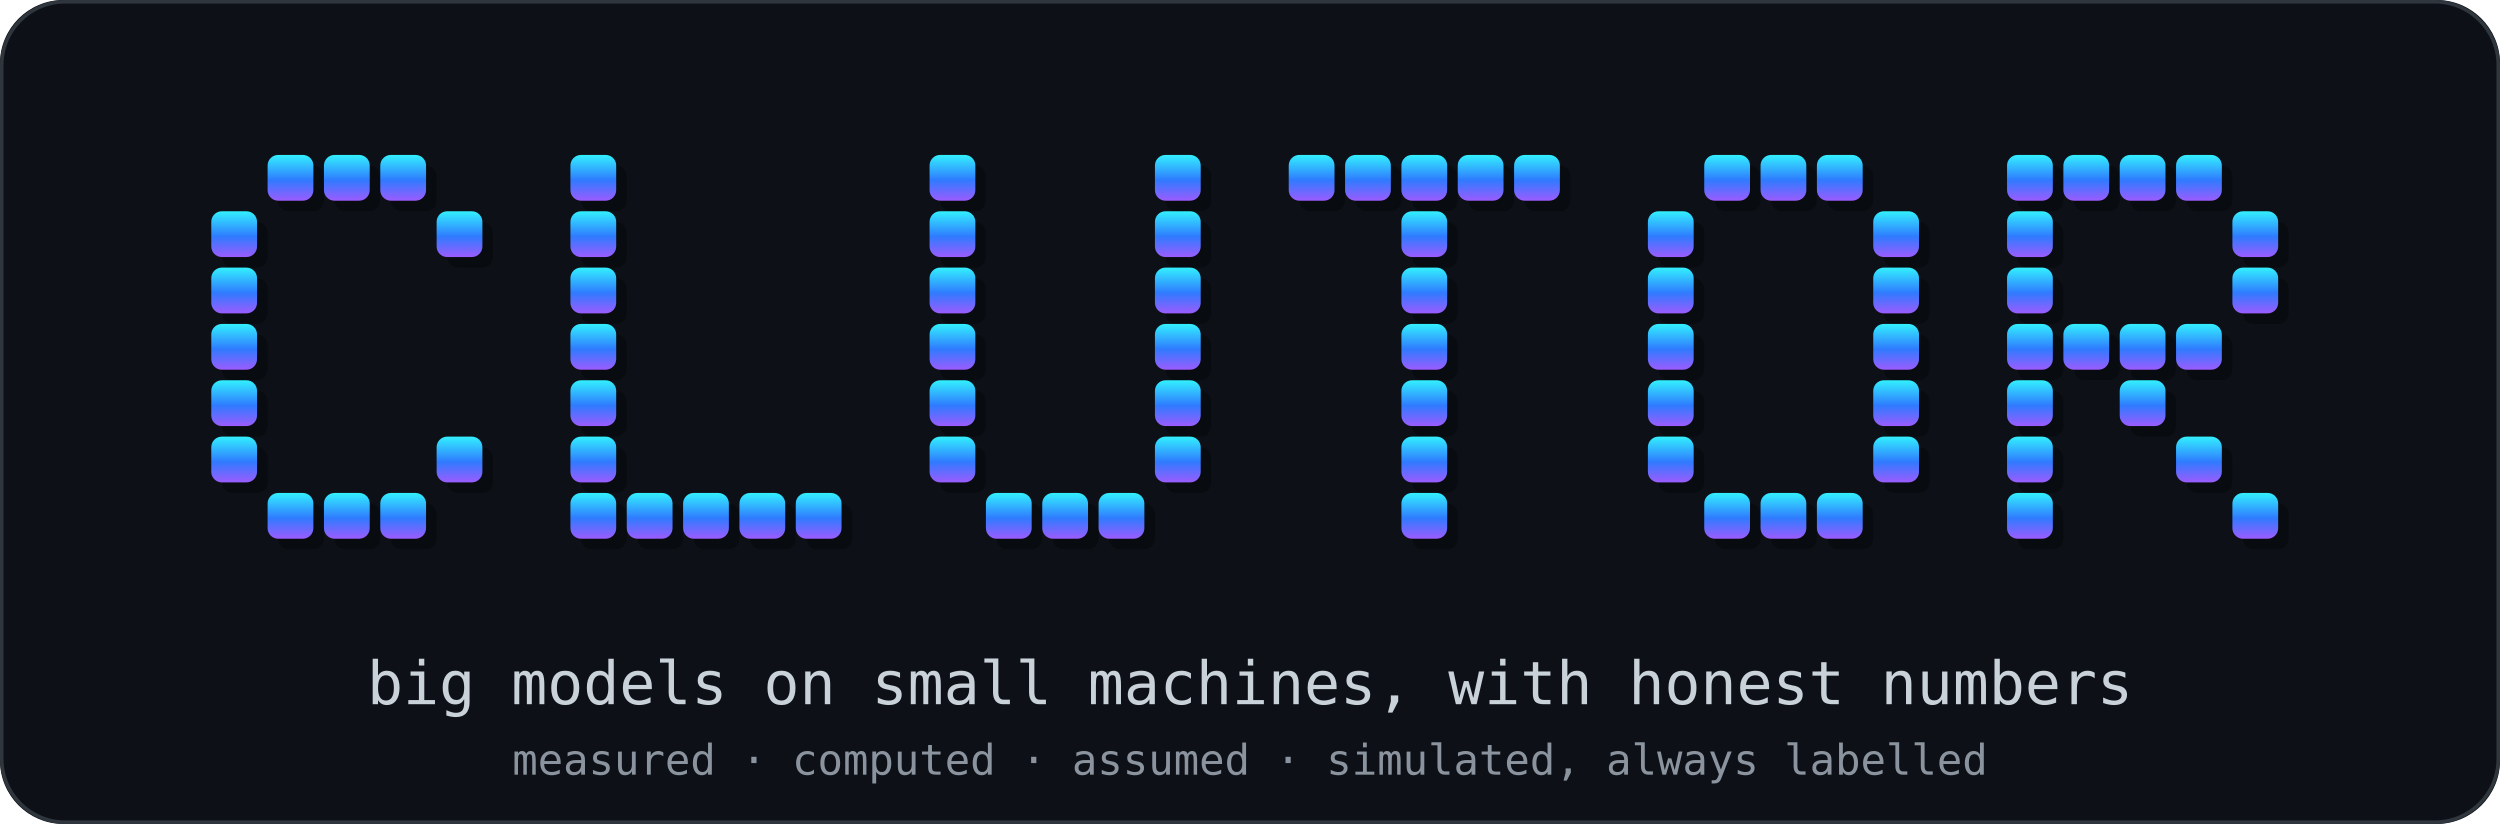
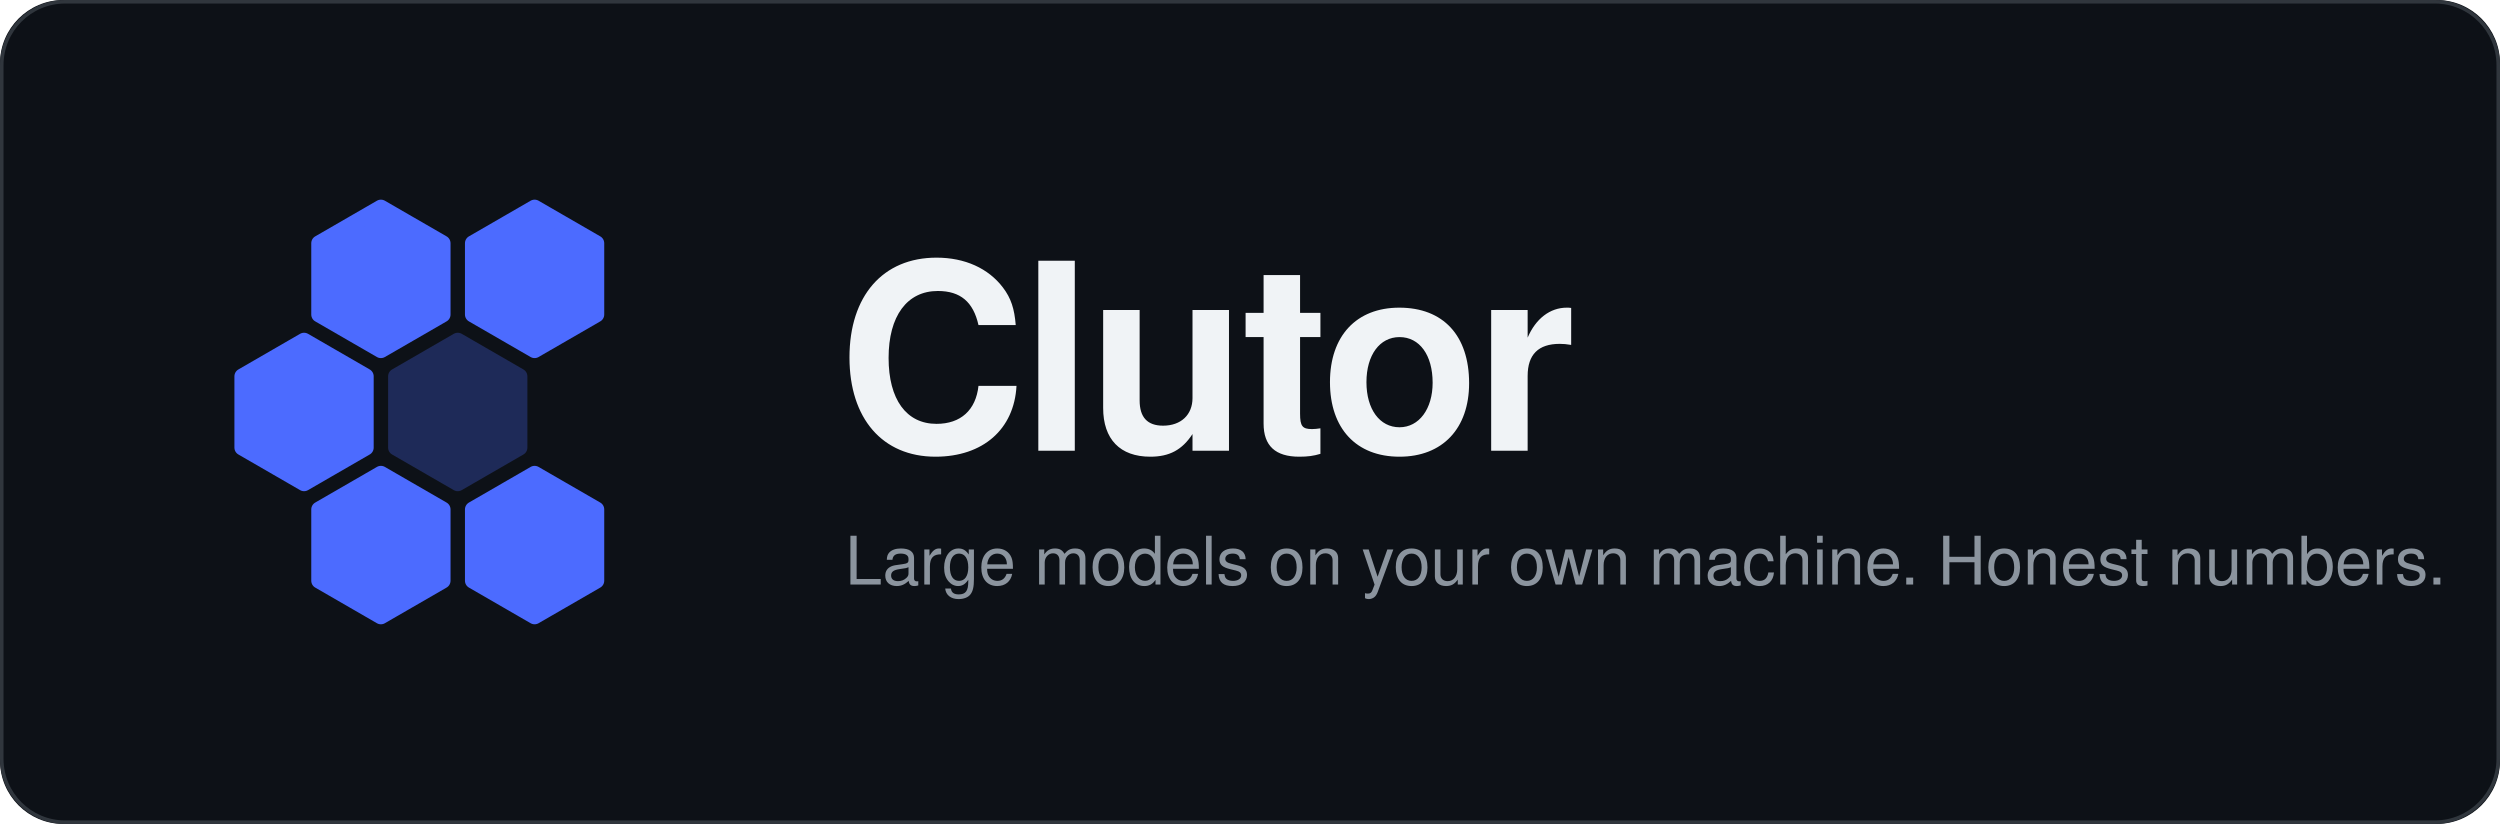
<svg xmlns="http://www.w3.org/2000/svg" width="710" height="234" viewBox="0 0 710 234" role="img" aria-labelledby="t">
-   <defs>
-     <linearGradient id="g" x1="0" y1="0" x2="0" y2="1">
-       <stop offset="0" stop-color="#33f0ff" />
-       <stop offset=".55" stop-color="#2f7bff" />
-       <stop offset="1" stop-color="#9b5cff" />
-     </linearGradient>
-   </defs>
  <rect width="710" height="234" rx="18" fill="#0d1117" />
  <rect x=".5" y=".5" width="709" height="233" rx="18" fill="none" stroke="#30363d" />
-   <rect x="79" y="47" width="13" height="13" rx="3" fill="#000" opacity=".35" />
-   <rect x="76" y="44" width="13" height="13" rx="3" fill="url(#g)" />
-   <rect x="95" y="47" width="13" height="13" rx="3" fill="#000" opacity=".35" />
-   <rect x="92" y="44" width="13" height="13" rx="3" fill="url(#g)" />
-   <rect x="111" y="47" width="13" height="13" rx="3" fill="#000" opacity=".35" />
-   <rect x="108" y="44" width="13" height="13" rx="3" fill="url(#g)" />
-   <rect x="63" y="63" width="13" height="13" rx="3" fill="#000" opacity=".35" />
-   <rect x="60" y="60" width="13" height="13" rx="3" fill="url(#g)" />
-   <rect x="127" y="63" width="13" height="13" rx="3" fill="#000" opacity=".35" />
-   <rect x="124" y="60" width="13" height="13" rx="3" fill="url(#g)" />
-   <rect x="63" y="79" width="13" height="13" rx="3" fill="#000" opacity=".35" />
-   <rect x="60" y="76" width="13" height="13" rx="3" fill="url(#g)" />
-   <rect x="63" y="95" width="13" height="13" rx="3" fill="#000" opacity=".35" />
-   <rect x="60" y="92" width="13" height="13" rx="3" fill="url(#g)" />
-   <rect x="63" y="111" width="13" height="13" rx="3" fill="#000" opacity=".35" />
-   <rect x="60" y="108" width="13" height="13" rx="3" fill="url(#g)" />
-   <rect x="63" y="127" width="13" height="13" rx="3" fill="#000" opacity=".35" />
-   <rect x="60" y="124" width="13" height="13" rx="3" fill="url(#g)" />
-   <rect x="127" y="127" width="13" height="13" rx="3" fill="#000" opacity=".35" />
-   <rect x="124" y="124" width="13" height="13" rx="3" fill="url(#g)" />
-   <rect x="79" y="143" width="13" height="13" rx="3" fill="#000" opacity=".35" />
-   <rect x="76" y="140" width="13" height="13" rx="3" fill="url(#g)" />
-   <rect x="95" y="143" width="13" height="13" rx="3" fill="#000" opacity=".35" />
-   <rect x="92" y="140" width="13" height="13" rx="3" fill="url(#g)" />
-   <rect x="111" y="143" width="13" height="13" rx="3" fill="#000" opacity=".35" />
-   <rect x="108" y="140" width="13" height="13" rx="3" fill="url(#g)" />
-   <rect x="165" y="47" width="13" height="13" rx="3" fill="#000" opacity=".35" />
-   <rect x="162" y="44" width="13" height="13" rx="3" fill="url(#g)" />
-   <rect x="165" y="63" width="13" height="13" rx="3" fill="#000" opacity=".35" />
-   <rect x="162" y="60" width="13" height="13" rx="3" fill="url(#g)" />
-   <rect x="165" y="79" width="13" height="13" rx="3" fill="#000" opacity=".35" />
-   <rect x="162" y="76" width="13" height="13" rx="3" fill="url(#g)" />
-   <rect x="165" y="95" width="13" height="13" rx="3" fill="#000" opacity=".35" />
-   <rect x="162" y="92" width="13" height="13" rx="3" fill="url(#g)" />
-   <rect x="165" y="111" width="13" height="13" rx="3" fill="#000" opacity=".35" />
-   <rect x="162" y="108" width="13" height="13" rx="3" fill="url(#g)" />
-   <rect x="165" y="127" width="13" height="13" rx="3" fill="#000" opacity=".35" />
-   <rect x="162" y="124" width="13" height="13" rx="3" fill="url(#g)" />
-   <rect x="165" y="143" width="13" height="13" rx="3" fill="#000" opacity=".35" />
-   <rect x="162" y="140" width="13" height="13" rx="3" fill="url(#g)" />
-   <rect x="181" y="143" width="13" height="13" rx="3" fill="#000" opacity=".35" />
-   <rect x="178" y="140" width="13" height="13" rx="3" fill="url(#g)" />
-   <rect x="197" y="143" width="13" height="13" rx="3" fill="#000" opacity=".35" />
-   <rect x="194" y="140" width="13" height="13" rx="3" fill="url(#g)" />
-   <rect x="213" y="143" width="13" height="13" rx="3" fill="#000" opacity=".35" />
-   <rect x="210" y="140" width="13" height="13" rx="3" fill="url(#g)" />
-   <rect x="229" y="143" width="13" height="13" rx="3" fill="#000" opacity=".35" />
-   <rect x="226" y="140" width="13" height="13" rx="3" fill="url(#g)" />
-   <rect x="267" y="47" width="13" height="13" rx="3" fill="#000" opacity=".35" />
-   <rect x="264" y="44" width="13" height="13" rx="3" fill="url(#g)" />
-   <rect x="331" y="47" width="13" height="13" rx="3" fill="#000" opacity=".35" />
-   <rect x="328" y="44" width="13" height="13" rx="3" fill="url(#g)" />
-   <rect x="267" y="63" width="13" height="13" rx="3" fill="#000" opacity=".35" />
-   <rect x="264" y="60" width="13" height="13" rx="3" fill="url(#g)" />
-   <rect x="331" y="63" width="13" height="13" rx="3" fill="#000" opacity=".35" />
-   <rect x="328" y="60" width="13" height="13" rx="3" fill="url(#g)" />
-   <rect x="267" y="79" width="13" height="13" rx="3" fill="#000" opacity=".35" />
-   <rect x="264" y="76" width="13" height="13" rx="3" fill="url(#g)" />
-   <rect x="331" y="79" width="13" height="13" rx="3" fill="#000" opacity=".35" />
-   <rect x="328" y="76" width="13" height="13" rx="3" fill="url(#g)" />
-   <rect x="267" y="95" width="13" height="13" rx="3" fill="#000" opacity=".35" />
-   <rect x="264" y="92" width="13" height="13" rx="3" fill="url(#g)" />
-   <rect x="331" y="95" width="13" height="13" rx="3" fill="#000" opacity=".35" />
-   <rect x="328" y="92" width="13" height="13" rx="3" fill="url(#g)" />
-   <rect x="267" y="111" width="13" height="13" rx="3" fill="#000" opacity=".35" />
-   <rect x="264" y="108" width="13" height="13" rx="3" fill="url(#g)" />
-   <rect x="331" y="111" width="13" height="13" rx="3" fill="#000" opacity=".35" />
-   <rect x="328" y="108" width="13" height="13" rx="3" fill="url(#g)" />
-   <rect x="267" y="127" width="13" height="13" rx="3" fill="#000" opacity=".35" />
-   <rect x="264" y="124" width="13" height="13" rx="3" fill="url(#g)" />
-   <rect x="331" y="127" width="13" height="13" rx="3" fill="#000" opacity=".35" />
-   <rect x="328" y="124" width="13" height="13" rx="3" fill="url(#g)" />
-   <rect x="283" y="143" width="13" height="13" rx="3" fill="#000" opacity=".35" />
-   <rect x="280" y="140" width="13" height="13" rx="3" fill="url(#g)" />
-   <rect x="299" y="143" width="13" height="13" rx="3" fill="#000" opacity=".35" />
-   <rect x="296" y="140" width="13" height="13" rx="3" fill="url(#g)" />
-   <rect x="315" y="143" width="13" height="13" rx="3" fill="#000" opacity=".35" />
-   <rect x="312" y="140" width="13" height="13" rx="3" fill="url(#g)" />
-   <rect x="369" y="47" width="13" height="13" rx="3" fill="#000" opacity=".35" />
-   <rect x="366" y="44" width="13" height="13" rx="3" fill="url(#g)" />
-   <rect x="385" y="47" width="13" height="13" rx="3" fill="#000" opacity=".35" />
-   <rect x="382" y="44" width="13" height="13" rx="3" fill="url(#g)" />
-   <rect x="401" y="47" width="13" height="13" rx="3" fill="#000" opacity=".35" />
-   <rect x="398" y="44" width="13" height="13" rx="3" fill="url(#g)" />
-   <rect x="417" y="47" width="13" height="13" rx="3" fill="#000" opacity=".35" />
-   <rect x="414" y="44" width="13" height="13" rx="3" fill="url(#g)" />
-   <rect x="433" y="47" width="13" height="13" rx="3" fill="#000" opacity=".35" />
-   <rect x="430" y="44" width="13" height="13" rx="3" fill="url(#g)" />
-   <rect x="401" y="63" width="13" height="13" rx="3" fill="#000" opacity=".35" />
-   <rect x="398" y="60" width="13" height="13" rx="3" fill="url(#g)" />
-   <rect x="401" y="79" width="13" height="13" rx="3" fill="#000" opacity=".35" />
-   <rect x="398" y="76" width="13" height="13" rx="3" fill="url(#g)" />
-   <rect x="401" y="95" width="13" height="13" rx="3" fill="#000" opacity=".35" />
-   <rect x="398" y="92" width="13" height="13" rx="3" fill="url(#g)" />
-   <rect x="401" y="111" width="13" height="13" rx="3" fill="#000" opacity=".35" />
-   <rect x="398" y="108" width="13" height="13" rx="3" fill="url(#g)" />
-   <rect x="401" y="127" width="13" height="13" rx="3" fill="#000" opacity=".35" />
-   <rect x="398" y="124" width="13" height="13" rx="3" fill="url(#g)" />
-   <rect x="401" y="143" width="13" height="13" rx="3" fill="#000" opacity=".35" />
-   <rect x="398" y="140" width="13" height="13" rx="3" fill="url(#g)" />
-   <rect x="487" y="47" width="13" height="13" rx="3" fill="#000" opacity=".35" />
-   <rect x="484" y="44" width="13" height="13" rx="3" fill="url(#g)" />
-   <rect x="503" y="47" width="13" height="13" rx="3" fill="#000" opacity=".35" />
-   <rect x="500" y="44" width="13" height="13" rx="3" fill="url(#g)" />
-   <rect x="519" y="47" width="13" height="13" rx="3" fill="#000" opacity=".35" />
-   <rect x="516" y="44" width="13" height="13" rx="3" fill="url(#g)" />
-   <rect x="471" y="63" width="13" height="13" rx="3" fill="#000" opacity=".35" />
-   <rect x="468" y="60" width="13" height="13" rx="3" fill="url(#g)" />
-   <rect x="535" y="63" width="13" height="13" rx="3" fill="#000" opacity=".35" />
-   <rect x="532" y="60" width="13" height="13" rx="3" fill="url(#g)" />
-   <rect x="471" y="79" width="13" height="13" rx="3" fill="#000" opacity=".35" />
-   <rect x="468" y="76" width="13" height="13" rx="3" fill="url(#g)" />
-   <rect x="535" y="79" width="13" height="13" rx="3" fill="#000" opacity=".35" />
-   <rect x="532" y="76" width="13" height="13" rx="3" fill="url(#g)" />
-   <rect x="471" y="95" width="13" height="13" rx="3" fill="#000" opacity=".35" />
-   <rect x="468" y="92" width="13" height="13" rx="3" fill="url(#g)" />
-   <rect x="535" y="95" width="13" height="13" rx="3" fill="#000" opacity=".35" />
-   <rect x="532" y="92" width="13" height="13" rx="3" fill="url(#g)" />
-   <rect x="471" y="111" width="13" height="13" rx="3" fill="#000" opacity=".35" />
-   <rect x="468" y="108" width="13" height="13" rx="3" fill="url(#g)" />
-   <rect x="535" y="111" width="13" height="13" rx="3" fill="#000" opacity=".35" />
-   <rect x="532" y="108" width="13" height="13" rx="3" fill="url(#g)" />
-   <rect x="471" y="127" width="13" height="13" rx="3" fill="#000" opacity=".35" />
-   <rect x="468" y="124" width="13" height="13" rx="3" fill="url(#g)" />
-   <rect x="535" y="127" width="13" height="13" rx="3" fill="#000" opacity=".35" />
-   <rect x="532" y="124" width="13" height="13" rx="3" fill="url(#g)" />
-   <rect x="487" y="143" width="13" height="13" rx="3" fill="#000" opacity=".35" />
-   <rect x="484" y="140" width="13" height="13" rx="3" fill="url(#g)" />
-   <rect x="503" y="143" width="13" height="13" rx="3" fill="#000" opacity=".35" />
-   <rect x="500" y="140" width="13" height="13" rx="3" fill="url(#g)" />
-   <rect x="519" y="143" width="13" height="13" rx="3" fill="#000" opacity=".35" />
-   <rect x="516" y="140" width="13" height="13" rx="3" fill="url(#g)" />
-   <rect x="573" y="47" width="13" height="13" rx="3" fill="#000" opacity=".35" />
-   <rect x="570" y="44" width="13" height="13" rx="3" fill="url(#g)" />
-   <rect x="589" y="47" width="13" height="13" rx="3" fill="#000" opacity=".35" />
-   <rect x="586" y="44" width="13" height="13" rx="3" fill="url(#g)" />
-   <rect x="605" y="47" width="13" height="13" rx="3" fill="#000" opacity=".35" />
-   <rect x="602" y="44" width="13" height="13" rx="3" fill="url(#g)" />
-   <rect x="621" y="47" width="13" height="13" rx="3" fill="#000" opacity=".35" />
-   <rect x="618" y="44" width="13" height="13" rx="3" fill="url(#g)" />
-   <rect x="573" y="63" width="13" height="13" rx="3" fill="#000" opacity=".35" />
-   <rect x="570" y="60" width="13" height="13" rx="3" fill="url(#g)" />
-   <rect x="637" y="63" width="13" height="13" rx="3" fill="#000" opacity=".35" />
-   <rect x="634" y="60" width="13" height="13" rx="3" fill="url(#g)" />
-   <rect x="573" y="79" width="13" height="13" rx="3" fill="#000" opacity=".35" />
-   <rect x="570" y="76" width="13" height="13" rx="3" fill="url(#g)" />
-   <rect x="637" y="79" width="13" height="13" rx="3" fill="#000" opacity=".35" />
-   <rect x="634" y="76" width="13" height="13" rx="3" fill="url(#g)" />
-   <rect x="573" y="95" width="13" height="13" rx="3" fill="#000" opacity=".35" />
-   <rect x="570" y="92" width="13" height="13" rx="3" fill="url(#g)" />
-   <rect x="589" y="95" width="13" height="13" rx="3" fill="#000" opacity=".35" />
-   <rect x="586" y="92" width="13" height="13" rx="3" fill="url(#g)" />
-   <rect x="605" y="95" width="13" height="13" rx="3" fill="#000" opacity=".35" />
-   <rect x="602" y="92" width="13" height="13" rx="3" fill="url(#g)" />
-   <rect x="621" y="95" width="13" height="13" rx="3" fill="#000" opacity=".35" />
-   <rect x="618" y="92" width="13" height="13" rx="3" fill="url(#g)" />
-   <rect x="573" y="111" width="13" height="13" rx="3" fill="#000" opacity=".35" />
-   <rect x="570" y="108" width="13" height="13" rx="3" fill="url(#g)" />
-   <rect x="605" y="111" width="13" height="13" rx="3" fill="#000" opacity=".35" />
-   <rect x="602" y="108" width="13" height="13" rx="3" fill="url(#g)" />
-   <rect x="573" y="127" width="13" height="13" rx="3" fill="#000" opacity=".35" />
-   <rect x="570" y="124" width="13" height="13" rx="3" fill="url(#g)" />
-   <rect x="621" y="127" width="13" height="13" rx="3" fill="#000" opacity=".35" />
-   <rect x="618" y="124" width="13" height="13" rx="3" fill="url(#g)" />
-   <rect x="573" y="143" width="13" height="13" rx="3" fill="#000" opacity=".35" />
-   <rect x="570" y="140" width="13" height="13" rx="3" fill="url(#g)" />
-   <rect x="637" y="143" width="13" height="13" rx="3" fill="#000" opacity=".35" />
-   <rect x="634" y="140" width="13" height="13" rx="3" fill="url(#g)" />
-   <text x="355" y="200" text-anchor="middle" font-family="ui-monospace,SFMono-Regular,Menlo,Consolas,monospace" font-size="17" fill="#c9d1d9">big models on small machines, with honest numbers</text>
-   <text x="355" y="220" text-anchor="middle" font-family="ui-monospace,SFMono-Regular,Menlo,Consolas,monospace" font-size="12" fill="#8b949e">measured · computed · assumed · simulated, always labelled</text>
+   <g transform="translate(58 45) scale(2.25)" fill="#4c6bff" stroke="#4c6bff" stroke-width="2" stroke-linejoin="round">
+     <polygon points="39.79,27.50 32.00,23.00 24.21,27.50 24.21,36.50 32.00,41.00 39.79,36.50" opacity=".28" />
+     <polygon points="49.49,10.70 41.70,6.20 33.91,10.70 33.91,19.70 41.70,24.20 49.49,19.70" />
+     <polygon points="30.09,10.70 22.30,6.20 14.51,10.70 14.51,19.70 22.30,24.20 30.09,19.70" />
+     <polygon points="20.39,27.50 12.60,23.00 4.81,27.50 4.81,36.50 12.60,41.00 20.39,36.50" />
+     <polygon points="30.09,44.30 22.30,39.80 14.51,44.30 14.51,53.30 22.30,57.80 30.09,53.30" />
+     <polygon points="49.49,44.30 41.70,39.80 33.91,44.30 33.91,53.30 41.70,57.80 49.49,53.30" />
+   </g>
+   <text x="238" y="128" fill="#f0f3f6" font-family="-apple-system,BlinkMacSystemFont,'Segoe UI',Helvetica,Arial,sans-serif" font-size="74" font-weight="700" letter-spacing="-1.5">Clutor</text>
+   <text x="240" y="166" fill="#8b949e" font-family="-apple-system,BlinkMacSystemFont,'Segoe UI',Helvetica,Arial,sans-serif" font-size="19">Large models on your own machine. Honest numbers.</text>
</svg>
